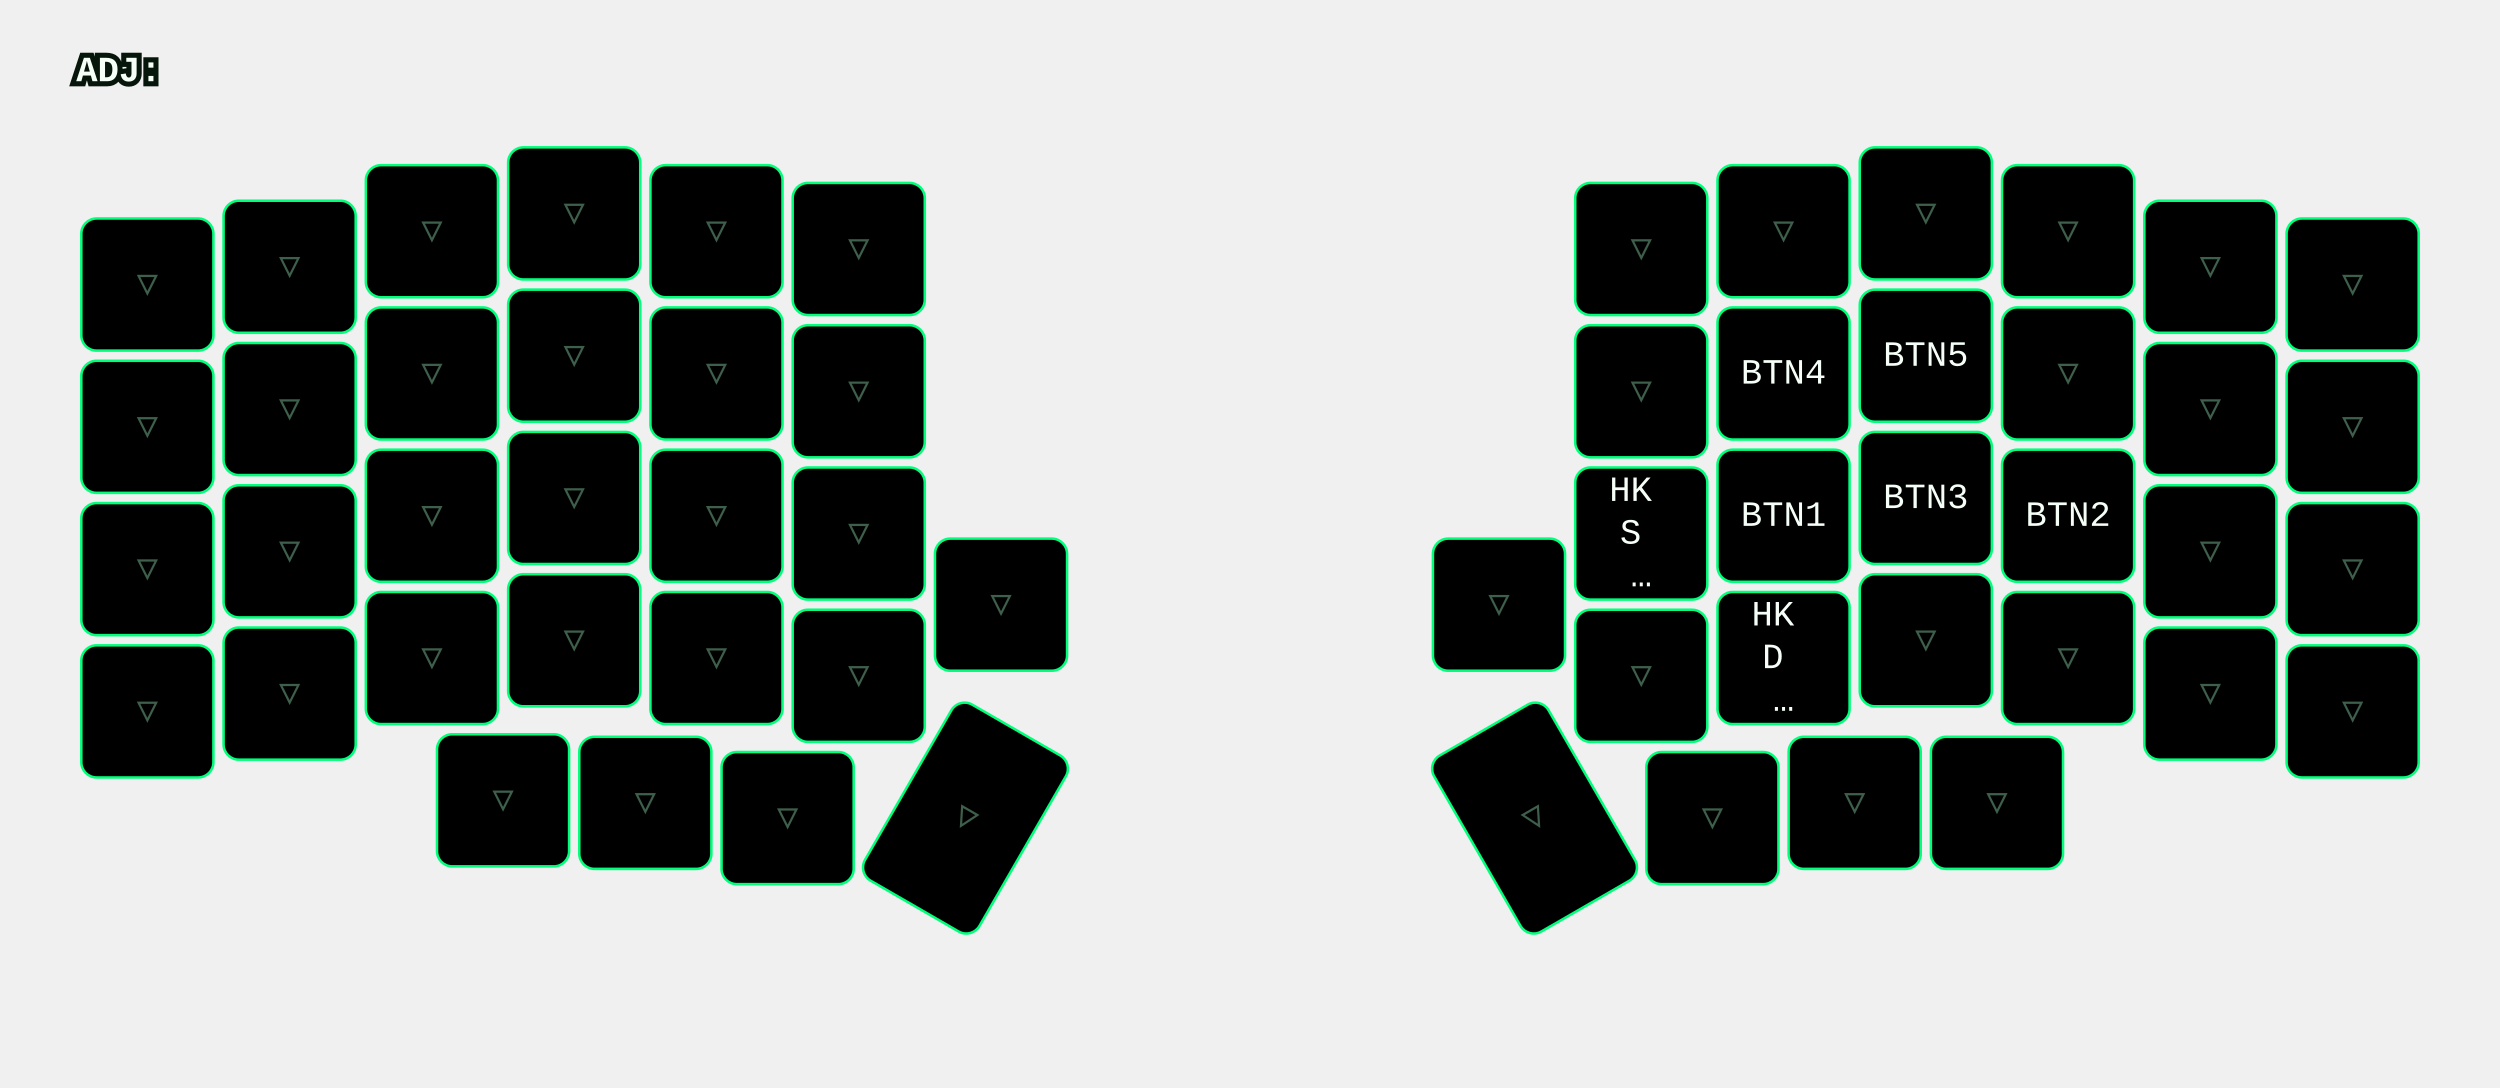
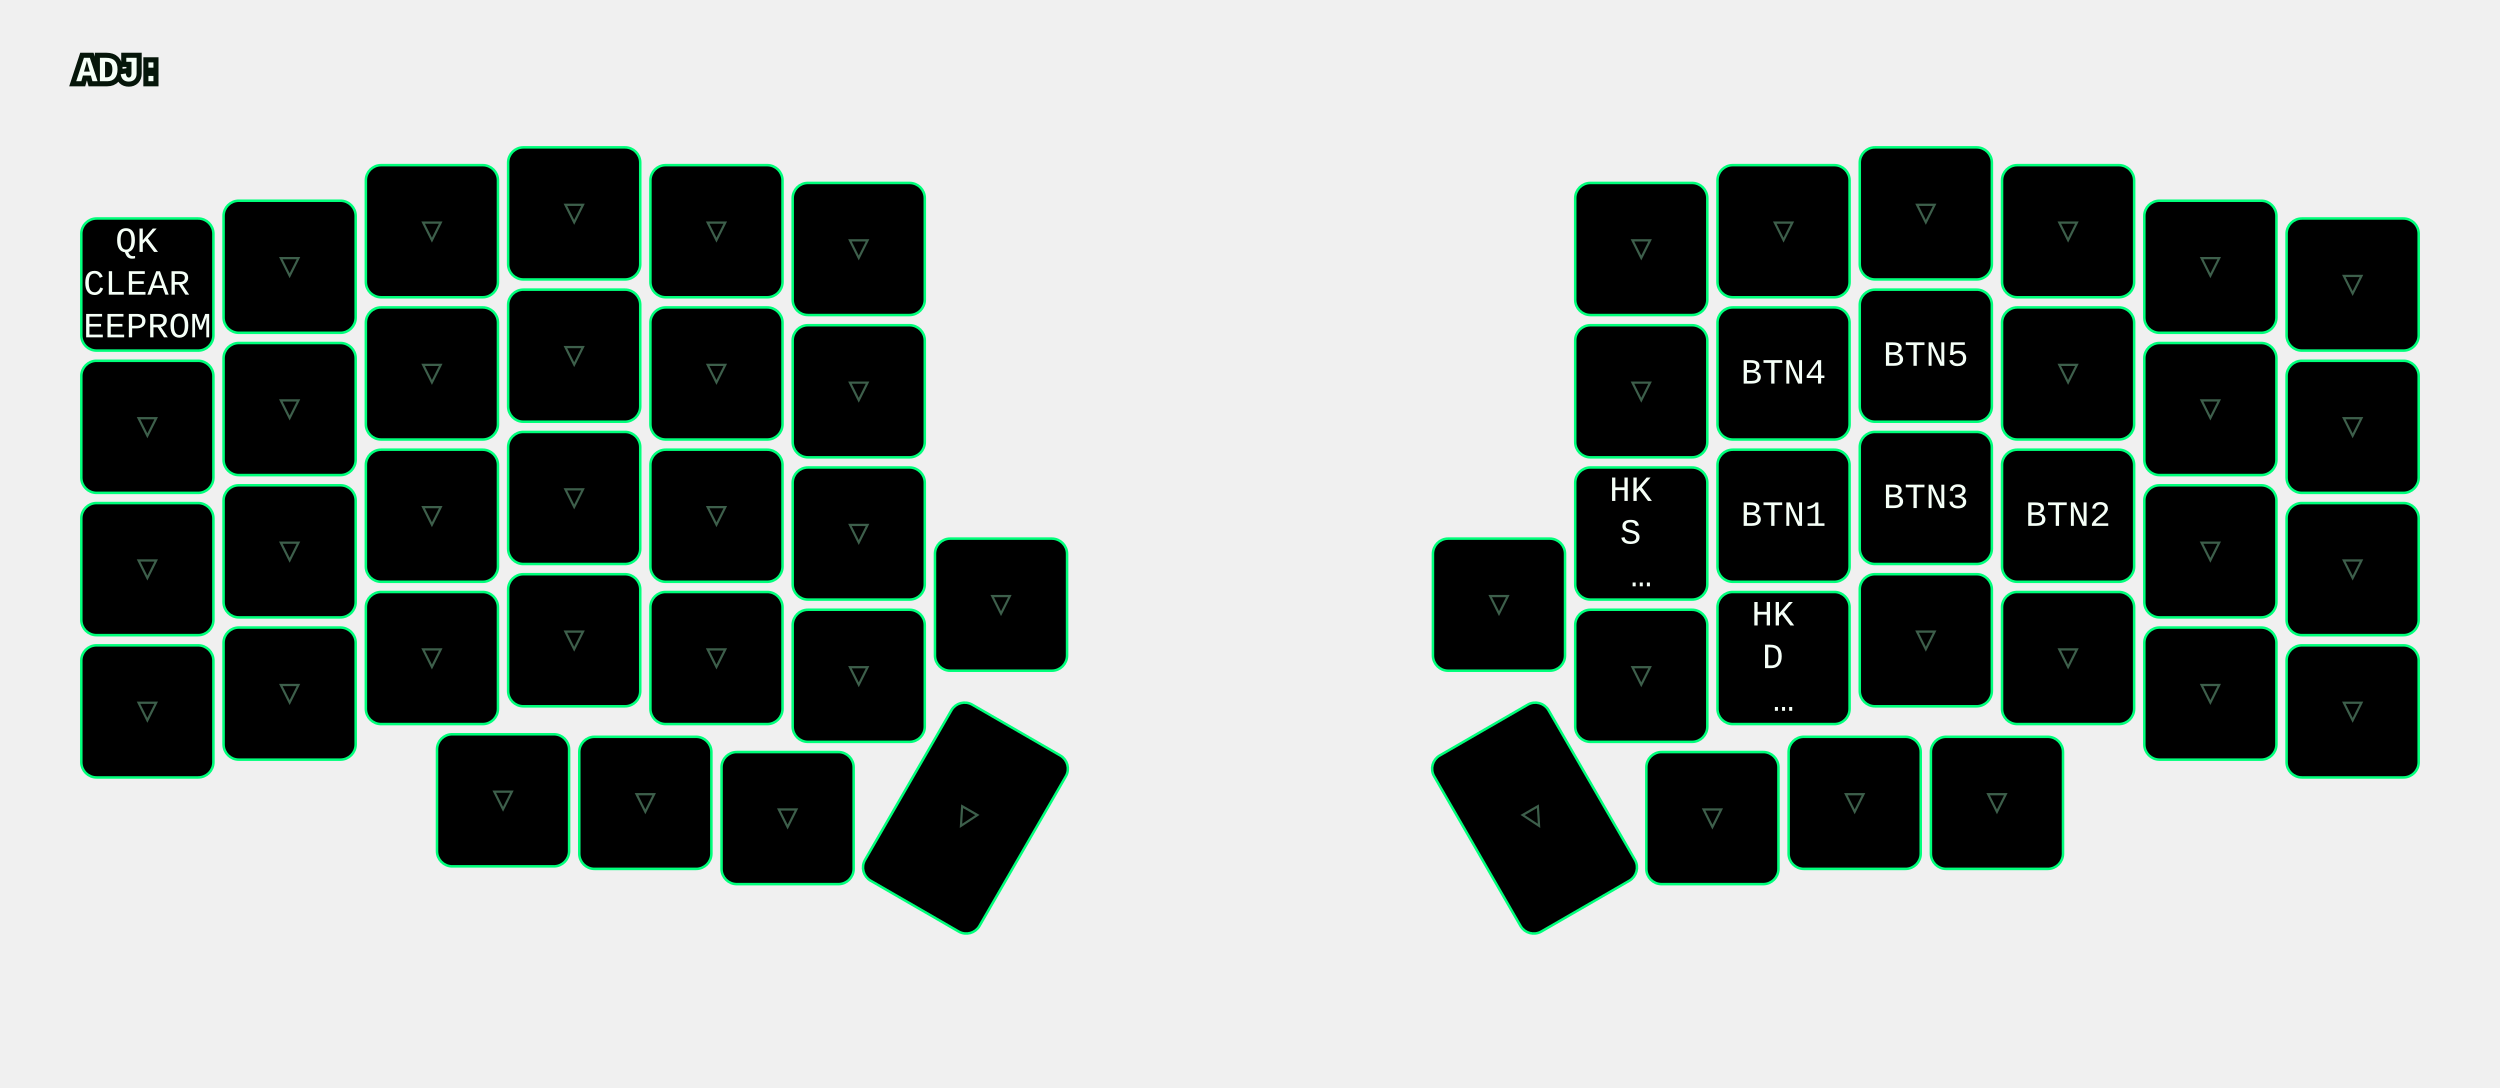
<svg xmlns="http://www.w3.org/2000/svg" width="984" height="428" viewBox="0 0 984 428" class="keymap">
  <style>/* inherit to force styles through use tags */
svg path {
    fill: inherit;
}

/* font and background color specifications */
svg.keymap {
    font-family: SFMono-Regular,Consolas,Liberation Mono,Menlo,monospace;
    font-size: 14px;
    font-kerning: normal;
    text-rendering: optimizeLegibility;
    fill: #24292e;
}

/* default key styling */
rect.key {
    fill: #f6f8fa;
}

rect.key, rect.combo {
    stroke: #c9cccf;
    stroke-width: 1;
}

/* default key side styling, only used is draw_key_sides is set */
rect.side {
    filter: brightness(90%);
}

/* color accent for combo boxes */
rect.combo, rect.combo-separate {
    fill: #cdf;
}

/* color accent for held keys */
rect.held, rect.combo.held {
    fill: #fdd;
}

/* color accent for ghost (optional) keys */
rect.ghost, rect.combo.ghost {
    stroke-dasharray: 4, 4;
    stroke-width: 2;
}

text {
    text-anchor: middle;
    dominant-baseline: middle;
}

/* styling for layer labels */
text.label {
    font-weight: bold;
    text-anchor: start;
    stroke: white;
    stroke-width: 4;
    paint-order: stroke;
}

/* styling for optional footer */
text.footer {
    text-anchor: end;
    dominant-baseline: auto;
    stroke: white;
    stroke-width: 4;
    paint-order: stroke;
}

/* styling for combo tap, and key non-tap label text */
text.combo, text.hold, text.shifted, text.left, text.right {
    font-size: 11px;
}

text.hold {
    text-anchor: middle;
    dominant-baseline: auto;
}

text.shifted {
    text-anchor: middle;
    dominant-baseline: hanging;
}

text.left {
    text-anchor: start;
}

text.right {
    text-anchor: end;
}

text.layer-activator {
    text-decoration: underline;
}

/* styling for hold/shifted label text in combo box */
text.combo.hold, text.combo.shifted, text.combo.left, text.combo.right {
    font-size: 8px;
}

/* lighter symbol for transparent keys */
text.trans {
    fill: #7b7e81;
}

/* styling for combo dendrons */
path.combo {
    stroke-width: 1;
    stroke: gray;
    fill: none;
}

/* Start Tabler Icons Cleanup */
/* cannot use height/width with glyphs */
.icon-tabler &gt; path {
    fill: inherit;
    stroke: inherit;
    stroke-width: 2;
}
/* hide tabler's default box */
.icon-tabler &gt; path[stroke="none"][fill="none"] {
    visibility: hidden;
}
/* End Tabler Icons Cleanup */

svg.keymap { fill: #d1d6db; }
rect.key { fill: #3f4750; }
rect.key, rect.combo { stroke: #60666c; }
rect.combo, rect.combo-separate { fill: #1f3d7a; }
rect.held, rect.combo.held { fill: #854747; }
text.label, text.footer { stroke: black; }
text.trans { fill: #7e8184; }
path.combo { stroke: #7f7f7f; }

svg.keymap {
  background: #06160a;
  fill: #f5fff7;
}
rect.key {
  fill: #000000;
}
rect.key, rect.combo {
  stroke: #00ff7b;
  stroke-width: 1;
}
rect.combo, rect.combo-separate {
  fill: #0d2a18;
}
rect.held, rect.combo.held {
  fill: #133622;
}
text.label, text.footer {
  stroke: #06160a;
}
text.trans {
  fill: #3d5f4b;
}
path.combo {
  stroke: #00ff7b;
}
</style>
  <g transform="translate(30, 0)" class="layer-ADJ">
    <text x="0" y="28" class="label" id="ADJ">ADJ:</text>
    <g transform="translate(0, 56)">
-       <g transform="translate(28, 56)" class="key trans keypos-0">
-         <rect rx="6" ry="6" x="-26" y="-26" width="52" height="52" class="key trans" />
-         <text x="0" y="0" class="key trans tap">▽</text>
+       <g transform="translate(28, 56)" class="key keypos-0">
+         <rect rx="6" ry="6" x="-26" y="-26" width="52" height="52" class="key" />
+         <text x="0" y="0" class="key tap">
+           <tspan x="0" dy="-1.2em">QK</tspan>
+           <tspan x="0" dy="1.2em">CLEAR</tspan>
+           <tspan x="0" dy="1.2em">EEPROM</tspan>
+         </text>
      </g>
      <g transform="translate(84, 49)" class="key trans keypos-1">
        <rect rx="6" ry="6" x="-26" y="-26" width="52" height="52" class="key trans" />
        <text x="0" y="0" class="key trans tap">▽</text>
      </g>
      <g transform="translate(140, 35)" class="key trans keypos-2">
        <rect rx="6" ry="6" x="-26" y="-26" width="52" height="52" class="key trans" />
        <text x="0" y="0" class="key trans tap">▽</text>
      </g>
      <g transform="translate(196, 28)" class="key trans keypos-3">
        <rect rx="6" ry="6" x="-26" y="-26" width="52" height="52" class="key trans" />
        <text x="0" y="0" class="key trans tap">▽</text>
      </g>
      <g transform="translate(252, 35)" class="key trans keypos-4">
        <rect rx="6" ry="6" x="-26" y="-26" width="52" height="52" class="key trans" />
        <text x="0" y="0" class="key trans tap">▽</text>
      </g>
      <g transform="translate(308, 42)" class="key trans keypos-5">
        <rect rx="6" ry="6" x="-26" y="-26" width="52" height="52" class="key trans" />
        <text x="0" y="0" class="key trans tap">▽</text>
      </g>
      <g transform="translate(616, 42)" class="key trans keypos-6">
        <rect rx="6" ry="6" x="-26" y="-26" width="52" height="52" class="key trans" />
        <text x="0" y="0" class="key trans tap">▽</text>
      </g>
      <g transform="translate(672, 35)" class="key trans keypos-7">
        <rect rx="6" ry="6" x="-26" y="-26" width="52" height="52" class="key trans" />
        <text x="0" y="0" class="key trans tap">▽</text>
      </g>
      <g transform="translate(728, 28)" class="key trans keypos-8">
        <rect rx="6" ry="6" x="-26" y="-26" width="52" height="52" class="key trans" />
        <text x="0" y="0" class="key trans tap">▽</text>
      </g>
      <g transform="translate(784, 35)" class="key trans keypos-9">
        <rect rx="6" ry="6" x="-26" y="-26" width="52" height="52" class="key trans" />
        <text x="0" y="0" class="key trans tap">▽</text>
      </g>
      <g transform="translate(840, 49)" class="key trans keypos-10">
        <rect rx="6" ry="6" x="-26" y="-26" width="52" height="52" class="key trans" />
        <text x="0" y="0" class="key trans tap">▽</text>
      </g>
      <g transform="translate(896, 56)" class="key trans keypos-11">
        <rect rx="6" ry="6" x="-26" y="-26" width="52" height="52" class="key trans" />
        <text x="0" y="0" class="key trans tap">▽</text>
      </g>
      <g transform="translate(28, 112)" class="key trans keypos-12">
        <rect rx="6" ry="6" x="-26" y="-26" width="52" height="52" class="key trans" />
        <text x="0" y="0" class="key trans tap">▽</text>
      </g>
      <g transform="translate(84, 105)" class="key trans keypos-13">
        <rect rx="6" ry="6" x="-26" y="-26" width="52" height="52" class="key trans" />
        <text x="0" y="0" class="key trans tap">▽</text>
      </g>
      <g transform="translate(140, 91)" class="key trans keypos-14">
        <rect rx="6" ry="6" x="-26" y="-26" width="52" height="52" class="key trans" />
        <text x="0" y="0" class="key trans tap">▽</text>
      </g>
      <g transform="translate(196, 84)" class="key trans keypos-15">
        <rect rx="6" ry="6" x="-26" y="-26" width="52" height="52" class="key trans" />
        <text x="0" y="0" class="key trans tap">▽</text>
      </g>
      <g transform="translate(252, 91)" class="key trans keypos-16">
        <rect rx="6" ry="6" x="-26" y="-26" width="52" height="52" class="key trans" />
        <text x="0" y="0" class="key trans tap">▽</text>
      </g>
      <g transform="translate(308, 98)" class="key trans keypos-17">
        <rect rx="6" ry="6" x="-26" y="-26" width="52" height="52" class="key trans" />
        <text x="0" y="0" class="key trans tap">▽</text>
      </g>
      <g transform="translate(616, 98)" class="key trans keypos-18">
        <rect rx="6" ry="6" x="-26" y="-26" width="52" height="52" class="key trans" />
        <text x="0" y="0" class="key trans tap">▽</text>
      </g>
      <g transform="translate(672, 91)" class="key keypos-19">
        <rect rx="6" ry="6" x="-26" y="-26" width="52" height="52" class="key" />
        <text x="0" y="0" class="key tap">BTN4</text>
      </g>
      <g transform="translate(728, 84)" class="key keypos-20">
        <rect rx="6" ry="6" x="-26" y="-26" width="52" height="52" class="key" />
        <text x="0" y="0" class="key tap">BTN5</text>
      </g>
      <g transform="translate(784, 91)" class="key trans keypos-21">
        <rect rx="6" ry="6" x="-26" y="-26" width="52" height="52" class="key trans" />
        <text x="0" y="0" class="key trans tap">▽</text>
      </g>
      <g transform="translate(840, 105)" class="key trans keypos-22">
        <rect rx="6" ry="6" x="-26" y="-26" width="52" height="52" class="key trans" />
        <text x="0" y="0" class="key trans tap">▽</text>
      </g>
      <g transform="translate(896, 112)" class="key trans keypos-23">
        <rect rx="6" ry="6" x="-26" y="-26" width="52" height="52" class="key trans" />
        <text x="0" y="0" class="key trans tap">▽</text>
      </g>
      <g transform="translate(28, 168)" class="key trans keypos-24">
        <rect rx="6" ry="6" x="-26" y="-26" width="52" height="52" class="key trans" />
        <text x="0" y="0" class="key trans tap">▽</text>
      </g>
      <g transform="translate(84, 161)" class="key trans keypos-25">
        <rect rx="6" ry="6" x="-26" y="-26" width="52" height="52" class="key trans" />
        <text x="0" y="0" class="key trans tap">▽</text>
      </g>
      <g transform="translate(140, 147)" class="key trans keypos-26">
        <rect rx="6" ry="6" x="-26" y="-26" width="52" height="52" class="key trans" />
        <text x="0" y="0" class="key trans tap">▽</text>
      </g>
      <g transform="translate(196, 140)" class="key trans keypos-27">
        <rect rx="6" ry="6" x="-26" y="-26" width="52" height="52" class="key trans" />
        <text x="0" y="0" class="key trans tap">▽</text>
      </g>
      <g transform="translate(252, 147)" class="key trans keypos-28">
        <rect rx="6" ry="6" x="-26" y="-26" width="52" height="52" class="key trans" />
        <text x="0" y="0" class="key trans tap">▽</text>
      </g>
      <g transform="translate(308, 154)" class="key trans keypos-29">
        <rect rx="6" ry="6" x="-26" y="-26" width="52" height="52" class="key trans" />
        <text x="0" y="0" class="key trans tap">▽</text>
      </g>
      <g transform="translate(616, 154)" class="key keypos-30">
        <rect rx="6" ry="6" x="-26" y="-26" width="52" height="52" class="key" />
        <text x="0" y="0" class="key tap">
          <tspan x="0" dy="-1.2em">HK</tspan>
          <tspan x="0" dy="1.2em">S</tspan>
          <tspan x="0" dy="1.2em">…</tspan>
        </text>
      </g>
      <g transform="translate(672, 147)" class="key keypos-31">
        <rect rx="6" ry="6" x="-26" y="-26" width="52" height="52" class="key" />
        <text x="0" y="0" class="key tap">BTN1</text>
      </g>
      <g transform="translate(728, 140)" class="key keypos-32">
        <rect rx="6" ry="6" x="-26" y="-26" width="52" height="52" class="key" />
        <text x="0" y="0" class="key tap">BTN3</text>
      </g>
      <g transform="translate(784, 147)" class="key keypos-33">
        <rect rx="6" ry="6" x="-26" y="-26" width="52" height="52" class="key" />
        <text x="0" y="0" class="key tap">BTN2</text>
      </g>
      <g transform="translate(840, 161)" class="key trans keypos-34">
        <rect rx="6" ry="6" x="-26" y="-26" width="52" height="52" class="key trans" />
        <text x="0" y="0" class="key trans tap">▽</text>
      </g>
      <g transform="translate(896, 168)" class="key trans keypos-35">
        <rect rx="6" ry="6" x="-26" y="-26" width="52" height="52" class="key trans" />
        <text x="0" y="0" class="key trans tap">▽</text>
      </g>
      <g transform="translate(28, 224)" class="key trans keypos-36">
        <rect rx="6" ry="6" x="-26" y="-26" width="52" height="52" class="key trans" />
        <text x="0" y="0" class="key trans tap">▽</text>
      </g>
      <g transform="translate(84, 217)" class="key trans keypos-37">
        <rect rx="6" ry="6" x="-26" y="-26" width="52" height="52" class="key trans" />
        <text x="0" y="0" class="key trans tap">▽</text>
      </g>
      <g transform="translate(140, 203)" class="key trans keypos-38">
        <rect rx="6" ry="6" x="-26" y="-26" width="52" height="52" class="key trans" />
        <text x="0" y="0" class="key trans tap">▽</text>
      </g>
      <g transform="translate(196, 196)" class="key trans keypos-39">
        <rect rx="6" ry="6" x="-26" y="-26" width="52" height="52" class="key trans" />
        <text x="0" y="0" class="key trans tap">▽</text>
      </g>
      <g transform="translate(252, 203)" class="key trans keypos-40">
        <rect rx="6" ry="6" x="-26" y="-26" width="52" height="52" class="key trans" />
        <text x="0" y="0" class="key trans tap">▽</text>
      </g>
      <g transform="translate(308, 210)" class="key trans keypos-41">
        <rect rx="6" ry="6" x="-26" y="-26" width="52" height="52" class="key trans" />
        <text x="0" y="0" class="key trans tap">▽</text>
      </g>
      <g transform="translate(364, 182)" class="key trans keypos-42">
        <rect rx="6" ry="6" x="-26" y="-26" width="52" height="52" class="key trans" />
        <text x="0" y="0" class="key trans tap">▽</text>
      </g>
      <g transform="translate(560, 182)" class="key trans keypos-43">
        <rect rx="6" ry="6" x="-26" y="-26" width="52" height="52" class="key trans" />
        <text x="0" y="0" class="key trans tap">▽</text>
      </g>
      <g transform="translate(616, 210)" class="key trans keypos-44">
        <rect rx="6" ry="6" x="-26" y="-26" width="52" height="52" class="key trans" />
        <text x="0" y="0" class="key trans tap">▽</text>
      </g>
      <g transform="translate(672, 203)" class="key keypos-45">
        <rect rx="6" ry="6" x="-26" y="-26" width="52" height="52" class="key" />
        <text x="0" y="0" class="key tap">
          <tspan x="0" dy="-1.2em">HK</tspan>
          <tspan x="0" dy="1.2em">D</tspan>
          <tspan x="0" dy="1.2em">…</tspan>
        </text>
      </g>
      <g transform="translate(728, 196)" class="key trans keypos-46">
        <rect rx="6" ry="6" x="-26" y="-26" width="52" height="52" class="key trans" />
        <text x="0" y="0" class="key trans tap">▽</text>
      </g>
      <g transform="translate(784, 203)" class="key trans keypos-47">
        <rect rx="6" ry="6" x="-26" y="-26" width="52" height="52" class="key trans" />
        <text x="0" y="0" class="key trans tap">▽</text>
      </g>
      <g transform="translate(840, 217)" class="key trans keypos-48">
        <rect rx="6" ry="6" x="-26" y="-26" width="52" height="52" class="key trans" />
        <text x="0" y="0" class="key trans tap">▽</text>
      </g>
      <g transform="translate(896, 224)" class="key trans keypos-49">
        <rect rx="6" ry="6" x="-26" y="-26" width="52" height="52" class="key trans" />
        <text x="0" y="0" class="key trans tap">▽</text>
      </g>
      <g transform="translate(168, 259)" class="key trans keypos-50">
        <rect rx="6" ry="6" x="-26" y="-26" width="52" height="52" class="key trans" />
        <text x="0" y="0" class="key trans tap">▽</text>
      </g>
      <g transform="translate(224, 260)" class="key trans keypos-51">
        <rect rx="6" ry="6" x="-26" y="-26" width="52" height="52" class="key trans" />
        <text x="0" y="0" class="key trans tap">▽</text>
      </g>
      <g transform="translate(280, 266)" class="key trans keypos-52">
        <rect rx="6" ry="6" x="-26" y="-26" width="52" height="52" class="key trans" />
        <text x="0" y="0" class="key trans tap">▽</text>
      </g>
      <g transform="translate(350, 266) rotate(30.0)" class="key trans keypos-53">
        <rect rx="6" ry="6" x="-26" y="-40" width="52" height="80" class="key trans" />
        <text x="0" y="0" class="key trans tap">▽</text>
      </g>
      <g transform="translate(574, 266) rotate(-30.0)" class="key trans keypos-54">
        <rect rx="6" ry="6" x="-26" y="-40" width="52" height="80" class="key trans" />
        <text x="0" y="0" class="key trans tap">▽</text>
      </g>
      <g transform="translate(644, 266)" class="key trans keypos-55">
        <rect rx="6" ry="6" x="-26" y="-26" width="52" height="52" class="key trans" />
        <text x="0" y="0" class="key trans tap">▽</text>
      </g>
      <g transform="translate(700, 260)" class="key trans keypos-56">
        <rect rx="6" ry="6" x="-26" y="-26" width="52" height="52" class="key trans" />
        <text x="0" y="0" class="key trans tap">▽</text>
      </g>
      <g transform="translate(756, 260)" class="key trans keypos-57">
        <rect rx="6" ry="6" x="-26" y="-26" width="52" height="52" class="key trans" />
        <text x="0" y="0" class="key trans tap">▽</text>
      </g>
    </g>
  </g>
</svg>
